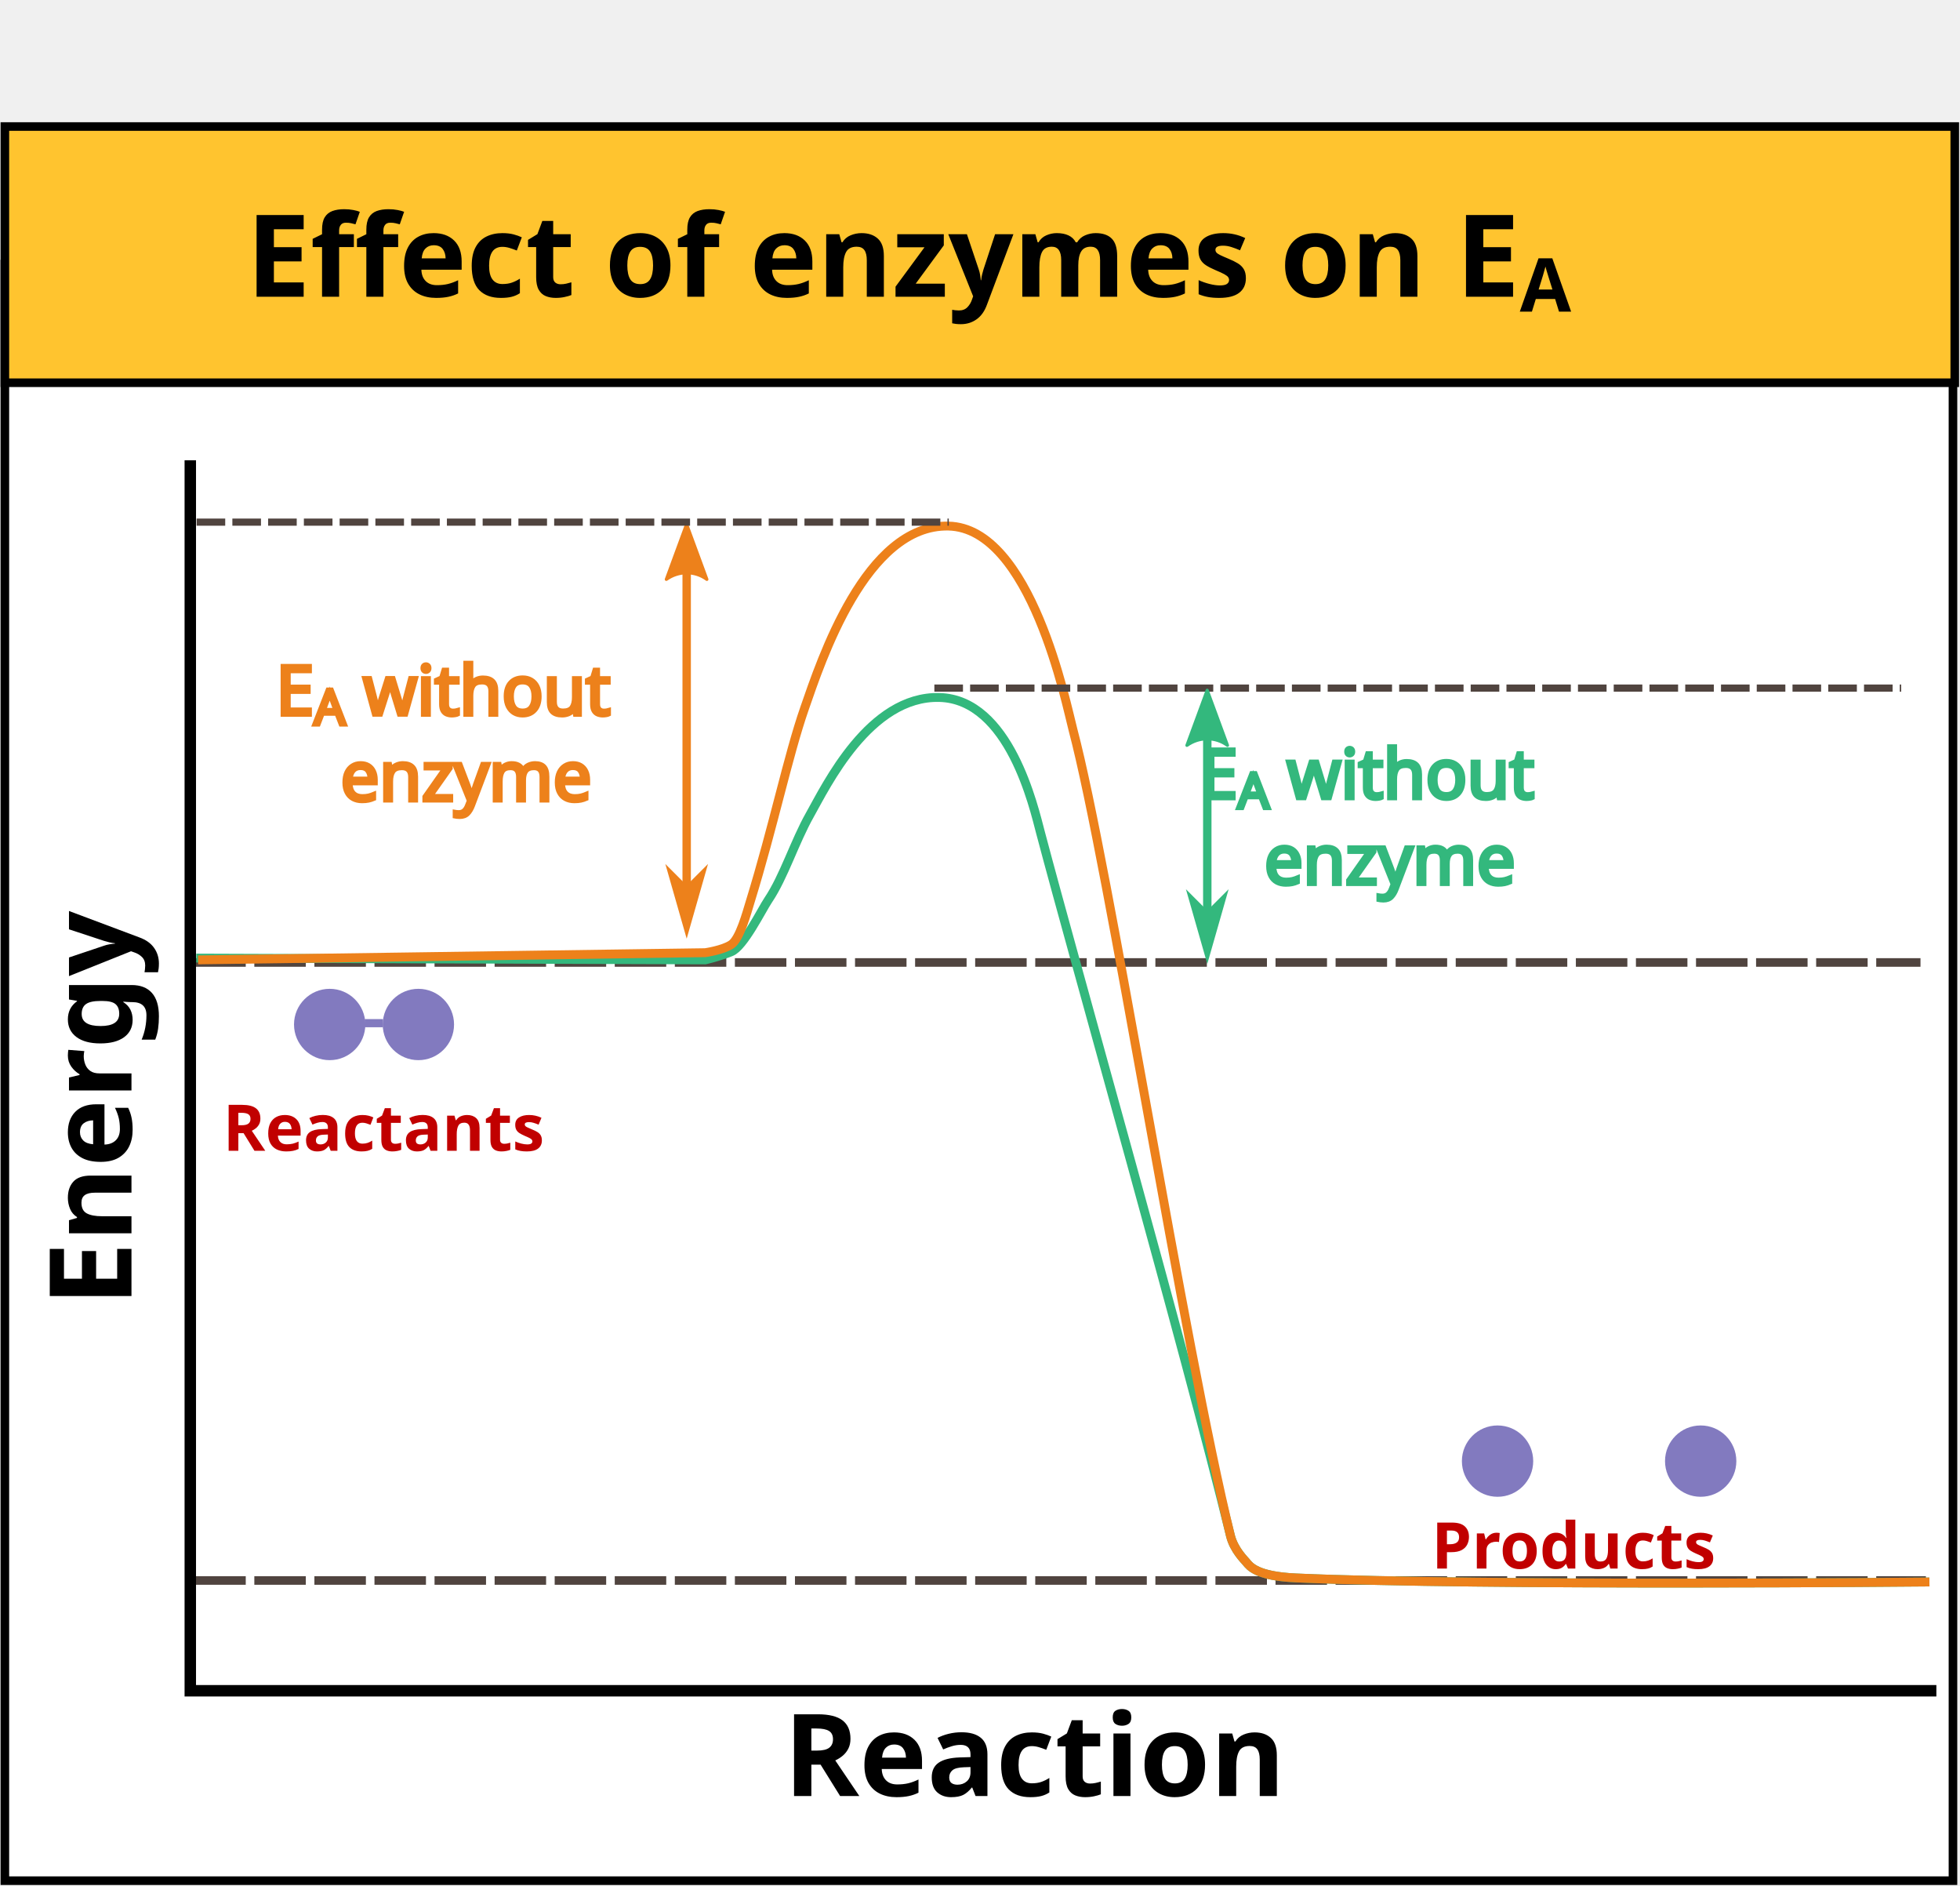
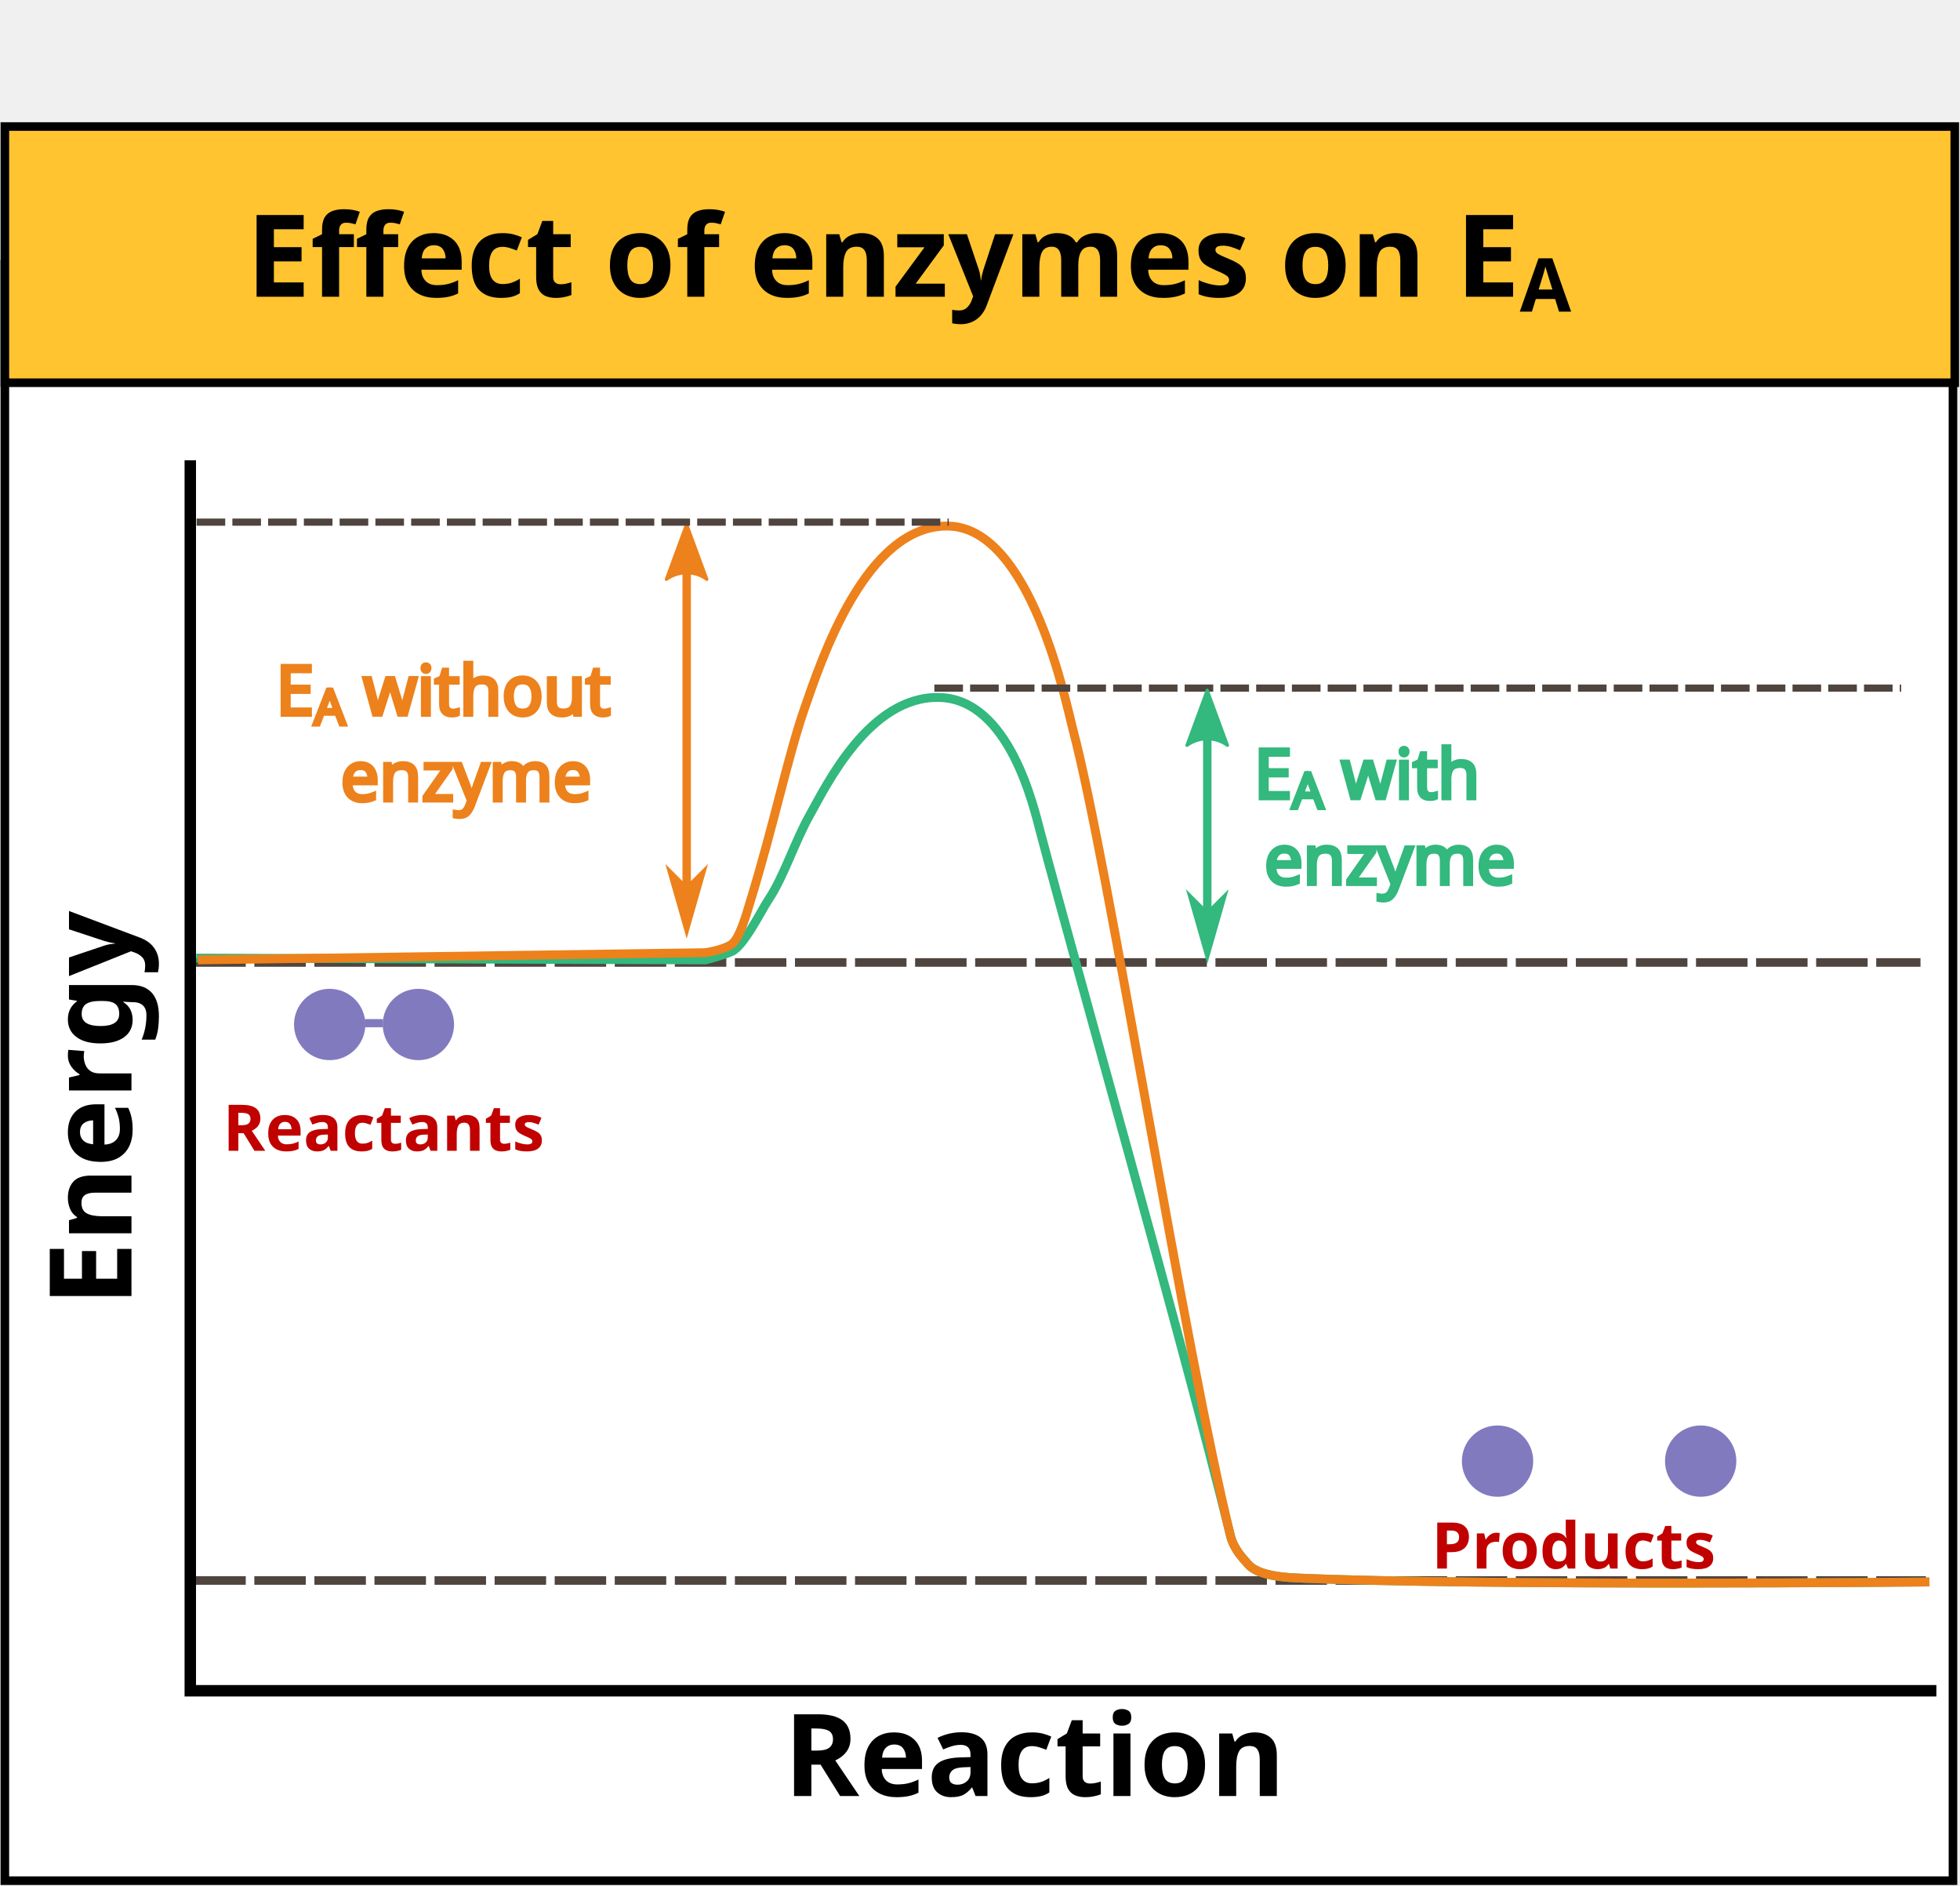
<svg xmlns="http://www.w3.org/2000/svg" version="1.1" viewBox="0 0 685.2 659" stroke-miterlimit="10" id="svg2" width="685.2" height="659" style="fill:none;stroke:none;stroke-linecap:square;stroke-miterlimit:10">
  <defs id="defs87">
    <marker style="overflow:visible" id="marker10517" refX="0" refY="0" orient="auto">
      <path transform="scale(-0.6,-0.6)" d="M 8.719,4.034 -2.207,0.016 8.719,-4.002 c -1.745,2.372 -1.735,5.617 -6e-7,8.035 z" style="fill:#33b87d;fill-opacity:1;fill-rule:evenodd;stroke:#33b87d;stroke-width:0.625;stroke-linejoin:round;stroke-opacity:1" id="path10519" />
    </marker>
    <marker style="overflow:visible" id="marker10453" refX="0" refY="0" orient="auto">
      <path transform="matrix(0.4,0,0,0.4,4,0)" style="fill:#33b87d;fill-opacity:1;fill-rule:evenodd;stroke:#33b87d;stroke-width:1pt;stroke-opacity:1" d="M 0,0 5,-5 -12.5,0 5,5 0,0 Z" id="path10455" />
    </marker>
    <marker orient="auto" refY="0" refX="0" id="Arrow1Lend" style="overflow:visible">
      <path id="path4397" d="M 0,0 5,-5 -12.5,0 5,5 0,0 Z" style="fill-rule:evenodd;stroke:#000000;stroke-width:1pt" transform="matrix(-0.8,0,0,-0.8,-10,0)" />
    </marker>
    <marker orient="auto" refY="0" refX="0" id="Arrow1Mstart" style="overflow:visible">
      <path id="path4400" d="M 0,0 5,-5 -12.5,0 5,5 0,0 Z" style="fill:#ed811b;fill-opacity:1;fill-rule:evenodd;stroke:#ed811b;stroke-width:1pt;stroke-opacity:1" transform="matrix(0.4,0,0,0.4,4,0)" />
    </marker>
    <marker orient="auto" refY="0" refX="0" id="marker9811" style="overflow:visible">
      <path id="path9813" style="fill:#3b3f2f;fill-opacity:1;fill-rule:evenodd;stroke:#000000;stroke-width:0.625;stroke-linejoin:round;stroke-opacity:1" d="M 8.719,4.034 -2.207,0.016 8.719,-4.002 c -1.745,2.372 -1.735,5.617 -6e-7,8.035 z" transform="matrix(1.1,0,0,1.1,1.1,0)" />
    </marker>
    <marker orient="auto" refY="0" refX="0" id="Arrow2Mend" style="overflow:visible">
      <path id="path4421" style="fill:#ed811b;fill-opacity:1;fill-rule:evenodd;stroke:#ed811b;stroke-width:0.625;stroke-linejoin:round;stroke-opacity:1" d="M 8.719,4.034 -2.207,0.016 8.719,-4.002 c -1.745,2.372 -1.735,5.617 -6e-7,8.035 z" transform="scale(-0.6,-0.6)" />
    </marker>
    <marker style="overflow:visible" id="marker4930" refX="0" refY="0" orient="auto">
      <path transform="matrix(-0.8,0,0,-0.8,-10,0)" style="fill:#000000;fill-opacity:1;fill-rule:evenodd;stroke:#000000;stroke-width:1pt;stroke-opacity:1" d="M 0,0 5,-5 -12.5,0 5,5 0,0 Z" id="path4932" />
    </marker>
    <marker style="overflow:visible" id="marker4890" refX="0" refY="0" orient="auto">
      <path transform="matrix(0.8,0,0,0.8,10,0)" style="fill:#000000;fill-opacity:1;fill-rule:evenodd;stroke:#000000;stroke-width:1pt;stroke-opacity:1" d="M 0,0 5,-5 -12.5,0 5,5 0,0 Z" id="path4892" />
    </marker>
    <marker orient="auto" refY="0" refX="0" id="Arrow2Lstart" style="overflow:visible">
      <path id="path4412" style="fill:#050000;fill-opacity:1;fill-rule:evenodd;stroke:#000000;stroke-width:0.625;stroke-linejoin:round;stroke-opacity:1" d="M 8.719,4.034 -2.207,0.016 8.719,-4.002 c -1.745,2.372 -1.735,5.617 -6e-7,8.035 z" transform="matrix(1.1,0,0,1.1,1.1,0)" />
    </marker>
    <marker orient="auto" refY="0" refX="0" id="Arrow1Lstart" style="overflow:visible">
      <path id="path4394" d="M 0,0 5,-5 -12.5,0 5,5 0,0 Z" style="fill-rule:evenodd;stroke:#000000;stroke-width:1pt;stroke-opacity:1" transform="matrix(0.8,0,0,0.8,10,0)" />
    </marker>
  </defs>
  <clipPath id="p.0">
    <path d="M 0,0 956,0 956,600 0,600 0,0 Z" id="path5" style="clip-rule:nonzero" />
  </clipPath>
  <flowRoot xml:space="preserve" id="flowRoot12301" style="font-style:normal;font-variant:normal;font-weight:normal;font-stretch:normal;font-size:22.5px;line-height:125%;font-family:'Noto Sans';-inkscape-font-specification:'Noto Sans, Normal';text-align:center;letter-spacing:0px;word-spacing:0px;writing-mode:lr-tb;text-anchor:middle;fill:#000000;fill-opacity:1;stroke:none;stroke-width:1px;stroke-linecap:butt;stroke-linejoin:miter;stroke-opacity:1">
    <flowRegion id="flowRegion12303">
      <rect id="rect12305" width="15.134" height="66.212" x="215.032" y="210.649" />
    </flowRegion>
    <flowPara id="flowPara12307" />
  </flowRoot>
  <flowRoot xml:space="preserve" id="flowRoot12319" style="font-style:normal;font-variant:normal;font-weight:normal;font-stretch:normal;font-size:22.5px;line-height:125%;font-family:'Noto Sans';-inkscape-font-specification:'Noto Sans, Normal';text-align:center;letter-spacing:0px;word-spacing:0px;writing-mode:lr-tb;text-anchor:middle;fill:#000000;fill-opacity:1;stroke:none;stroke-width:1px;stroke-linecap:butt;stroke-linejoin:miter;stroke-opacity:1">
    <flowRegion id="flowRegion12321">
      <rect id="rect12323" width="7.567" height="64.32" x="218.185" y="215.694" />
    </flowRegion>
    <flowPara id="flowPara12325" />
  </flowRoot>
  <rect style="opacity:1;fill:#ffffff;fill-opacity:1;stroke:#000000;stroke-width:3;stroke-miterlimit:10;stroke-dasharray:none;stroke-dashoffset:0;stroke-opacity:1" id="rect9492" width="681.039" height="565.01" x="1.7" y="92.29" />
  <path style="fill:none;fill-rule:evenodd;stroke:#50443f;stroke-width:3;stroke-linecap:butt;stroke-linejoin:miter;stroke-miterlimit:10;stroke-dasharray:18, 3;stroke-dashoffset:0;stroke-opacity:1" d="m 67.912,336.385 603.476,0" id="path4303" />
  <path id="path4305" d="m 67.912,552.385 605.368,0" style="fill:none;fill-rule:evenodd;stroke:#50443f;stroke-width:3;stroke-linecap:butt;stroke-linejoin:miter;stroke-miterlimit:10;stroke-dasharray:18, 3;stroke-dashoffset:0;stroke-opacity:1" />
  <path id="path10315" d="M 68.612,334.855 246.538,335.486 c 0,0 4.766,-1.085 9.1,-2.838 4.335,-1.752 10.715,-14.788 12.9,-18.029 5.54,-8.217 9.201,-20.295 14.646,-29.936 5.582,-9.883 20.701,-41.545 45.219,-40.914 24.518,0.631 33.016,38.412 35.359,47.265 12.433,46.968 50.073,179.323 66.395,245.717 1.213,4.933 4.979,8.531 5.481,9.161 1.267,1.59 3.797,4.97 17.326,5.575 65.802,2.944 221.544,1.424 221.544,1.424" style="fill:none;fill-rule:evenodd;stroke:#33b87d;stroke-width:3.1;stroke-linecap:butt;stroke-linejoin:miter;stroke-miterlimit:10;stroke-dasharray:none;stroke-opacity:1" />
  <path style="fill:none;fill-rule:evenodd;stroke:#ed811b;stroke-width:3.1;stroke-linecap:butt;stroke-linejoin:miter;stroke-miterlimit:10;stroke-dasharray:none;stroke-opacity:1" d="m 69.243,335.486 177.295,-2.522 c 0,0 6.103,-0.862 9.1,-2.838 2.997,-1.975 5.442,-11.141 6.594,-14.876 8.177,-26.504 13.244,-51.066 19.061,-67.772 5.696,-16.36 21.332,-64.246 50.264,-63.615 28.932,0.631 41.213,62.375 43.557,71.227 12.433,46.968 38.723,215.266 55.044,281.661 1.213,4.933 4.979,8.531 5.481,9.161 1.267,1.59 3.797,4.97 17.326,5.575 65.802,2.944 221.544,1.424 221.544,1.424" id="path4295" />
  <path style="fill:none;fill-rule:evenodd;stroke:#000000;stroke-width:4;stroke-linecap:butt;stroke-linejoin:miter;stroke-miterlimit:10;stroke-dasharray:none;stroke-opacity:1" d="m 66.525,160.864 0,430.063 610.413,0" id="path4297" />
  <text xml:space="preserve" style="font-style:normal;font-variant:normal;font-weight:normal;font-stretch:normal;font-size:22.5px;line-height:125%;font-family:'Noto Sans';-inkscape-font-specification:'Noto Sans, Normal';text-align:center;letter-spacing:0px;word-spacing:0px;writing-mode:lr-tb;text-anchor:middle;fill:#c10000;fill-opacity:1;stroke:none;stroke-width:1px;stroke-linecap:butt;stroke-linejoin:miter;stroke-opacity:1" x="142.87" y="402.21" id="text4311">
    <tspan id="tspan4313" x="142.87" y="402.21" style="font-style:normal;font-variant:normal;font-weight:bold;font-stretch:normal;font-family:'Noto Sans';-inkscape-font-specification:'Noto Sans Bold'">Reactants</tspan>
  </text>
  <text id="text4315" y="548.21" x="558.87" style="font-style:normal;font-variant:normal;font-weight:normal;font-stretch:normal;font-size:22.5px;line-height:125%;font-family:'Noto Sans';-inkscape-font-specification:'Noto Sans, Normal';text-align:center;letter-spacing:0px;word-spacing:0px;writing-mode:lr-tb;text-anchor:middle;fill:#c10000;fill-opacity:1;stroke:none;stroke-width:1px;stroke-linecap:butt;stroke-linejoin:miter;stroke-opacity:1" xml:space="preserve">
    <tspan y="548.21" x="558.87" id="tspan4317" style="font-style:normal;font-variant:normal;font-weight:bold;font-stretch:normal;font-family:'Noto Sans';-inkscape-font-specification:'Noto Sans Bold'">Products</tspan>
  </text>
  <text xml:space="preserve" style="font-style:normal;font-variant:normal;font-weight:normal;font-stretch:normal;font-size:22.5px;line-height:125%;font-family:'Noto Sans';-inkscape-font-specification:'Noto Sans, Normal';text-align:center;letter-spacing:0px;word-spacing:0px;writing-mode:lr-tb;text-anchor:middle;fill:#000000;fill-opacity:1;stroke:none;stroke-width:1px;stroke-linecap:butt;stroke-linejoin:miter;stroke-opacity:1" x="370.458" y="627.714" id="text4327">
    <tspan id="tspan4329" x="370.458" y="627.714" style="font-style:normal;font-variant:normal;font-weight:bold;font-stretch:normal;font-size:40px;font-family:'Noto Sans';-inkscape-font-specification:'Noto Sans Bold'">Reaction</tspan>
  </text>
  <text id="text4331" y="45.959" x="-378.702" style="font-style:normal;font-variant:normal;font-weight:normal;font-stretch:normal;font-size:22.5px;line-height:125%;font-family:'Noto Sans';-inkscape-font-specification:'Noto Sans, Normal';text-align:center;letter-spacing:0px;word-spacing:0px;writing-mode:lr-tb;text-anchor:middle;fill:#000000;fill-opacity:1;stroke:none;stroke-width:1px;stroke-linecap:butt;stroke-linejoin:miter;stroke-opacity:1" xml:space="preserve" transform="matrix(0,-1,1,0,0,0)">
    <tspan style="font-style:normal;font-variant:normal;font-weight:bold;font-stretch:normal;font-size:40px;font-family:'Noto Sans';-inkscape-font-specification:'Noto Sans Bold'" y="45.959" x="-378.702" id="tspan4333">Energy</tspan>
  </text>
  <text xml:space="preserve" style="font-style:normal;font-variant:normal;font-weight:normal;font-stretch:normal;font-size:30.821px;line-height:125%;font-family:'Noto Sans';-inkscape-font-specification:'Noto Sans, Normal';text-align:center;letter-spacing:0px;word-spacing:0px;writing-mode:lr-tb;text-anchor:middle;fill:#ed811b;fill-opacity:1;stroke:#ed811b;stroke-width:1.37px;stroke-linecap:butt;stroke-linejoin:miter;stroke-opacity:1" x="174.979" y="249.84" id="text4362">
    <tspan x="174.979" y="249.84" style="font-style:normal;font-variant:normal;font-weight:normal;font-stretch:normal;font-size:23.972px;font-family:'Noto Sans';-inkscape-font-specification:'Noto Sans';fill:#ed811b;fill-opacity:1;stroke:#ed811b;stroke-width:1.37px;stroke-opacity:1" id="tspan12255">E<tspan style="font-size:17.123px;baseline-shift:sub;stroke-width:1.37px" id="tspan12317">A</tspan> without</tspan>
    <tspan x="174.979" y="279.805" style="font-style:normal;font-variant:normal;font-weight:normal;font-stretch:normal;font-size:23.972px;font-family:'Noto Sans';-inkscape-font-specification:'Noto Sans';fill:#ed811b;fill-opacity:1;stroke:#ed811b;stroke-width:1.37px;stroke-opacity:1" id="tspan12315">enzyme</tspan>
  </text>
  <path style="fill:#ed811b;fill-opacity:1;fill-rule:evenodd;stroke:#ed811b;stroke-width:2.938;stroke-linecap:butt;stroke-linejoin:miter;stroke-miterlimit:10;stroke-dasharray:none;stroke-opacity:1;marker-start:url(#Arrow1Mstart);marker-end:url(#Arrow2Mend)" d="m 240.057,322.278 0,-135.162" id="path4355" />
  <path id="path10317" d="m 68.734,182.489 262.957,0" style="fill:none;fill-rule:evenodd;stroke:#50443f;stroke-width:2.5;stroke-linecap:butt;stroke-linejoin:miter;stroke-miterlimit:10;stroke-dasharray:10, 2.5;stroke-dashoffset:0;stroke-opacity:1" />
  <path style="fill:none;fill-rule:evenodd;stroke:#50443f;stroke-width:2.5;stroke-linecap:butt;stroke-linejoin:miter;stroke-miterlimit:10;stroke-dasharray:10, 2.5;stroke-dashoffset:0;stroke-opacity:1" d="m 326.646,240.489 337.997,0" id="path10319" />
  <path id="path10451" d="m 422.057,331.107 0,-85.976" style="fill:#33b87d;fill-opacity:1;fill-rule:evenodd;stroke:#33b87d;stroke-width:2.938;stroke-linecap:butt;stroke-linejoin:miter;stroke-miterlimit:10;stroke-dasharray:none;stroke-opacity:1;marker-start:url(#marker10453);marker-end:url(#marker10517)" />
  <text id="text12331" y="279.03" x="497.913" style="font-style:normal;font-variant:normal;font-weight:normal;font-stretch:normal;font-size:30.821px;line-height:125%;font-family:'Noto Sans';-inkscape-font-specification:'Noto Sans, Normal';text-align:center;letter-spacing:0px;word-spacing:0px;writing-mode:lr-tb;text-anchor:middle;fill:#33b87d;fill-opacity:1;stroke:#33b87d;stroke-width:1.37px;stroke-linecap:butt;stroke-linejoin:miter;stroke-opacity:1" xml:space="preserve">
-     <tspan id="tspan12333" style="font-style:normal;font-variant:normal;font-weight:normal;font-stretch:normal;font-size:23.972px;font-family:'Noto Sans';-inkscape-font-specification:'Noto Sans';fill:#33b87d;fill-opacity:1;stroke:#33b87d;stroke-width:1.37px;stroke-opacity:1" y="279.03" x="497.913">E<tspan id="tspan12335" style="font-size:17.123px;baseline-shift:sub;fill:#33b87d;fill-opacity:1;stroke:#33b87d;stroke-width:1.37px;stroke-opacity:1">A</tspan> without</tspan>
+     <tspan id="tspan12333" style="font-style:normal;font-variant:normal;font-weight:normal;font-stretch:normal;font-size:23.972px;font-family:'Noto Sans';-inkscape-font-specification:'Noto Sans';fill:#33b87d;fill-opacity:1;stroke:#33b87d;stroke-width:1.37px;stroke-opacity:1" y="279.03" x="497.913">E<tspan id="tspan12335" style="font-size:17.123px;baseline-shift:sub;fill:#33b87d;fill-opacity:1;stroke:#33b87d;stroke-width:1.37px;stroke-opacity:1">A</tspan> with</tspan>
    <tspan id="tspan12337" style="font-style:normal;font-variant:normal;font-weight:normal;font-stretch:normal;font-size:23.972px;font-family:'Noto Sans';-inkscape-font-specification:'Noto Sans';fill:#33b87d;fill-opacity:1;stroke:#33b87d;stroke-width:1.37px;stroke-opacity:1" y="308.994" x="497.913">enzyme</tspan>
  </text>
  <g id="g12784" transform="matrix(1.550543,0,0,1.550543,-56.58832,-190.2654)">
    <circle r="8.04" cy="353.636" cx="110.826" id="path12778" style="opacity:1;fill:#6f66b5;fill-opacity:0.865;stroke:none;stroke-width:2.957;stroke-miterlimit:10;stroke-dasharray:none;stroke-dashoffset:0;stroke-opacity:1" />
    <circle style="opacity:1;fill:#6f66b5;fill-opacity:0.865;stroke:none;stroke-width:2.957;stroke-miterlimit:10;stroke-dasharray:none;stroke-dashoffset:0;stroke-opacity:1" id="circle12780" cx="130.826" cy="353.636" r="8.04" />
    <path id="path12782" d="m 118.72,353.339 4.125,0" style="fill:none;fill-rule:evenodd;stroke:#827abf;stroke-width:1.839;stroke-linecap:butt;stroke-linejoin:miter;stroke-miterlimit:10;stroke-dasharray:none;stroke-opacity:1" />
  </g>
  <circle r="12.466" cy="510.666" cx="523.533" id="circle12791" style="opacity:1;fill:#6f66b5;fill-opacity:0.865;stroke:none;stroke-width:2.957;stroke-miterlimit:10;stroke-dasharray:none;stroke-dashoffset:0;stroke-opacity:1" />
  <circle style="opacity:1;fill:#6f66b5;fill-opacity:0.865;stroke:none;stroke-width:2.957;stroke-miterlimit:10;stroke-dasharray:none;stroke-dashoffset:0;stroke-opacity:1" id="circle12793" cx="594.544" cy="510.666" r="12.466" />
  <rect style="opacity:1;fill:#ffc42f;fill-opacity:1;stroke:#000000;stroke-width:3;stroke-miterlimit:10;stroke-dasharray:none;stroke-dashoffset:0;stroke-opacity:1" id="rect9508" width="681.669" height="89.544" x="1.7" y="44.224" />
  <text id="text4343" y="103.714" x="352.458" style="font-style:normal;font-variant:normal;font-weight:normal;font-stretch:normal;font-size:22.5px;line-height:125%;font-family:'Noto Sans';-inkscape-font-specification:'Noto Sans, Normal';text-align:center;letter-spacing:0px;word-spacing:0px;writing-mode:lr-tb;text-anchor:middle;fill:#000000;fill-opacity:1;stroke:none;stroke-width:1px;stroke-linecap:butt;stroke-linejoin:miter;stroke-opacity:1" xml:space="preserve">
    <tspan style="font-style:normal;font-variant:normal;font-weight:bold;font-stretch:normal;font-size:40px;font-family:'Noto Sans';-inkscape-font-specification:'Noto Sans Bold'" y="103.714" x="352.458" id="tspan4345">Effect of enzymes on E<tspan id="tspan12771" style="font-size:65%;baseline-shift:sub">A</tspan>
    </tspan>
  </text>
</svg>
